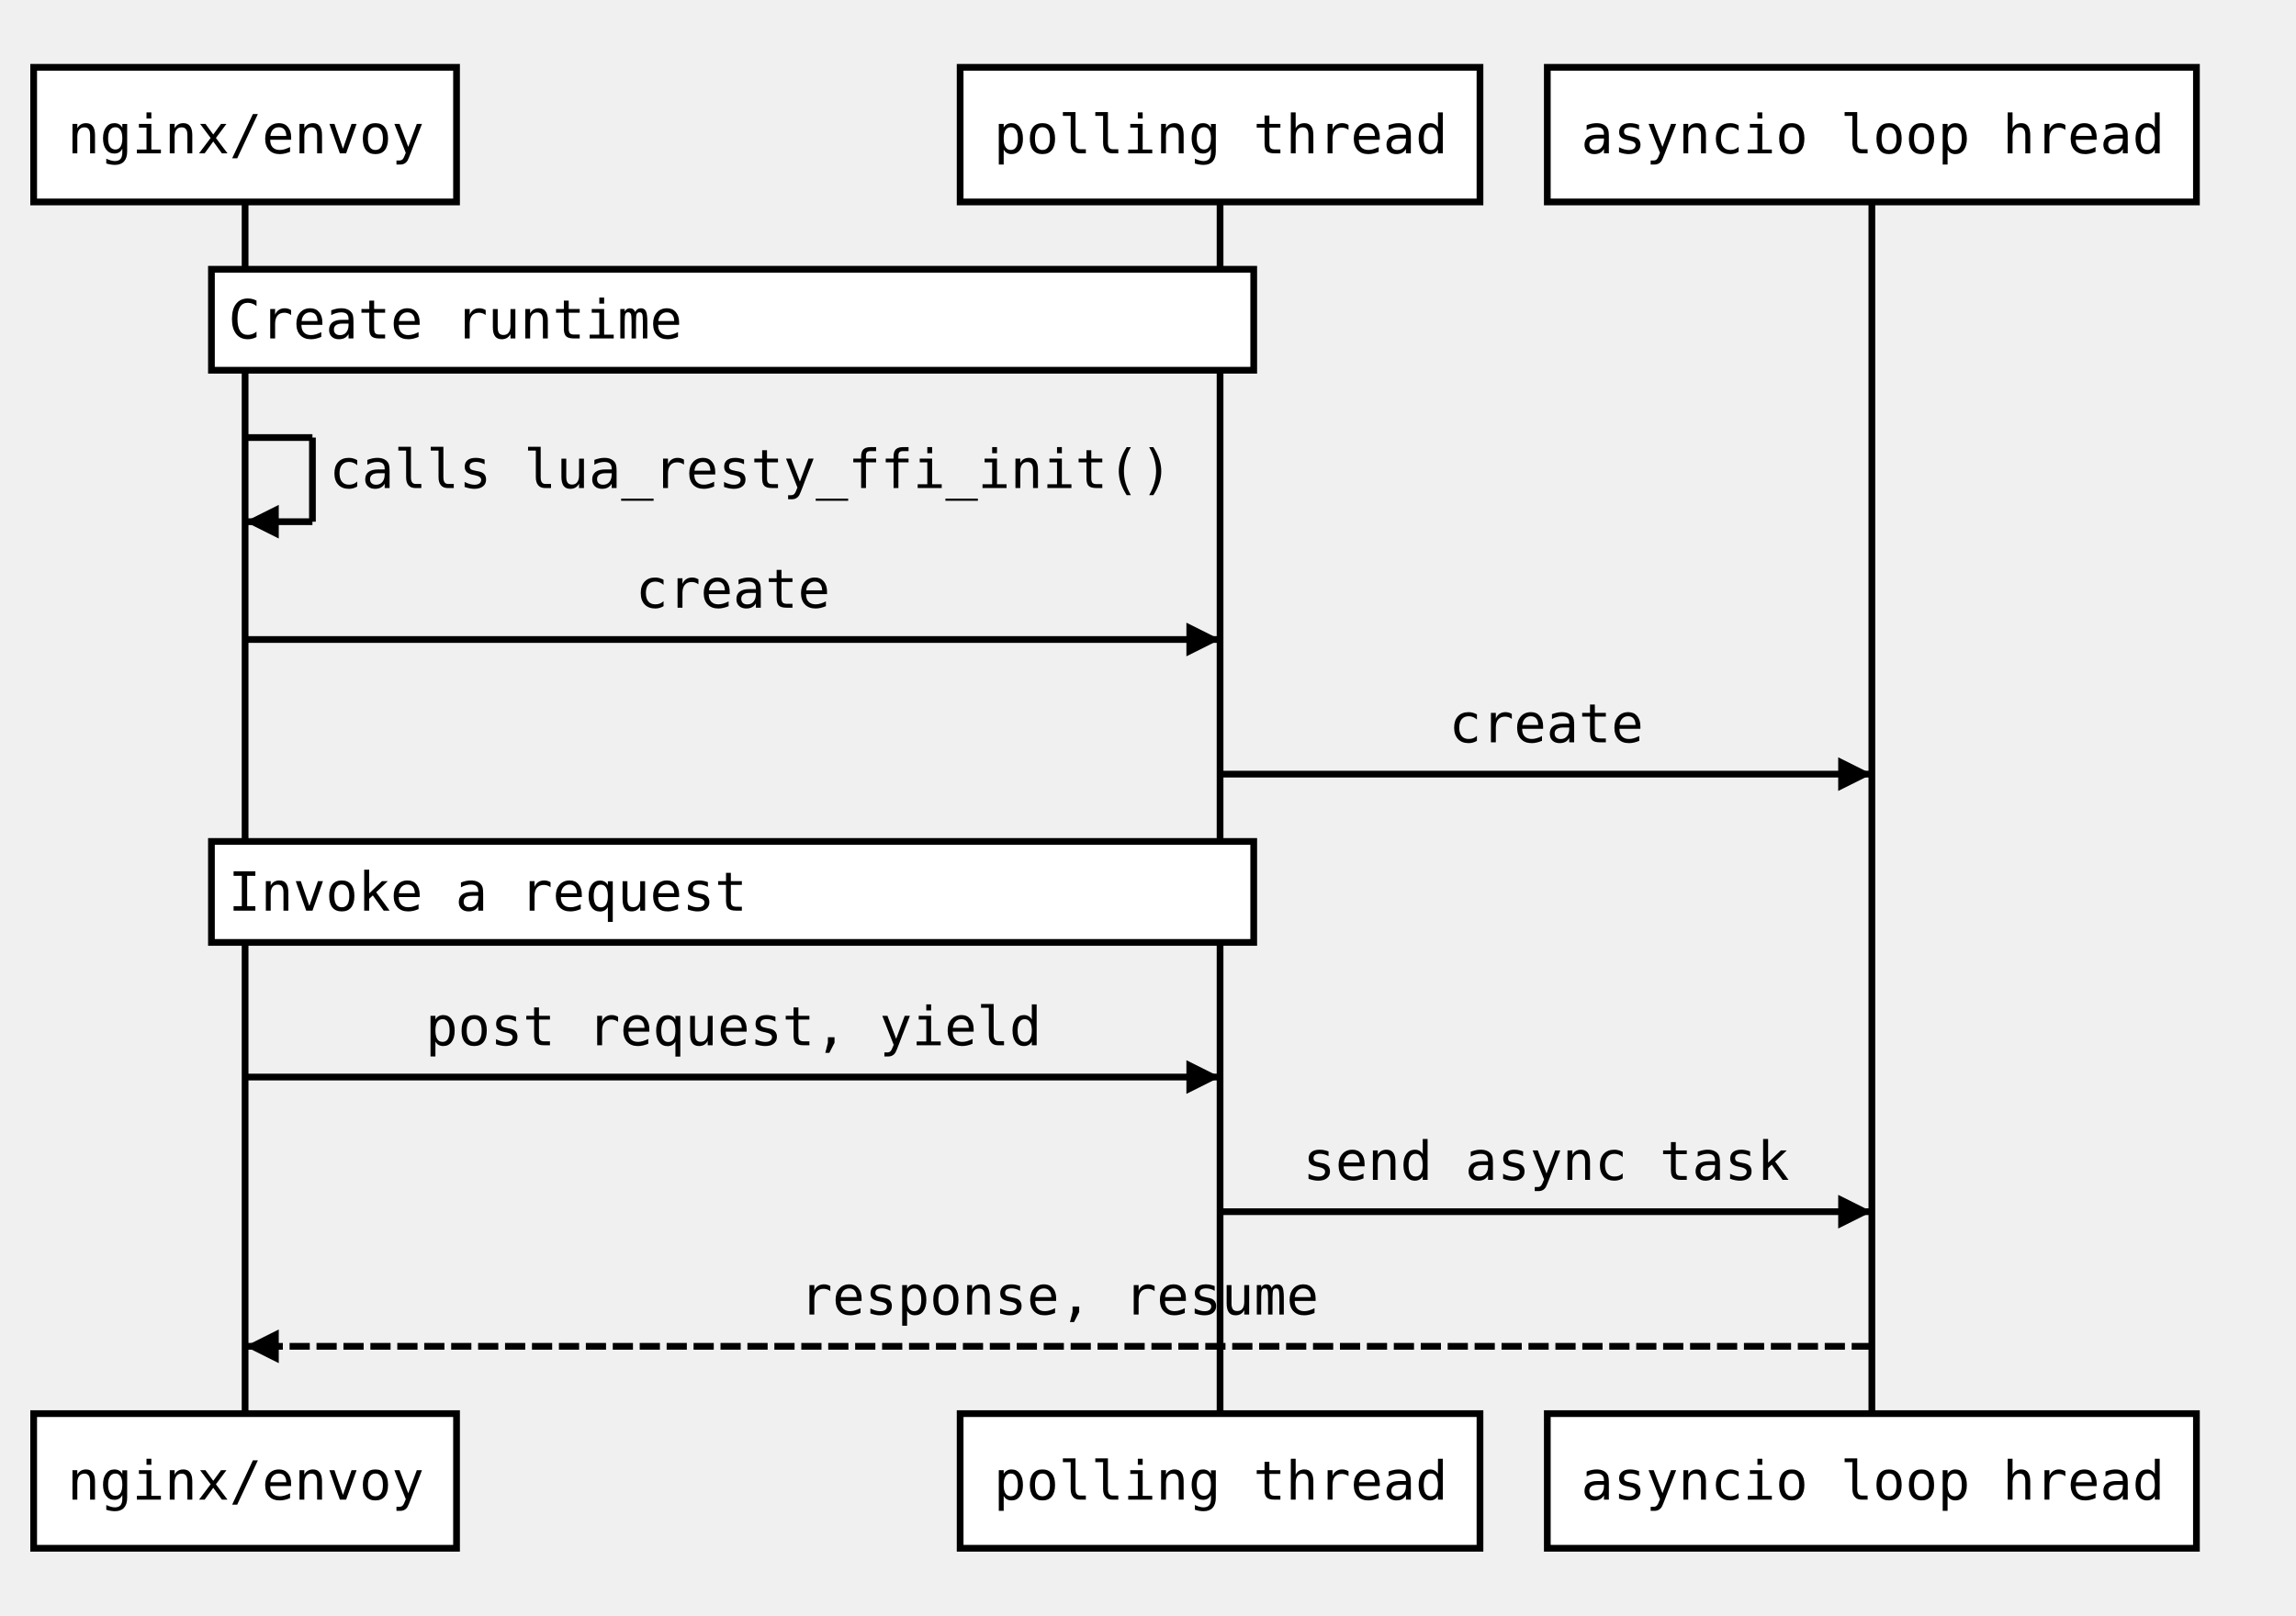
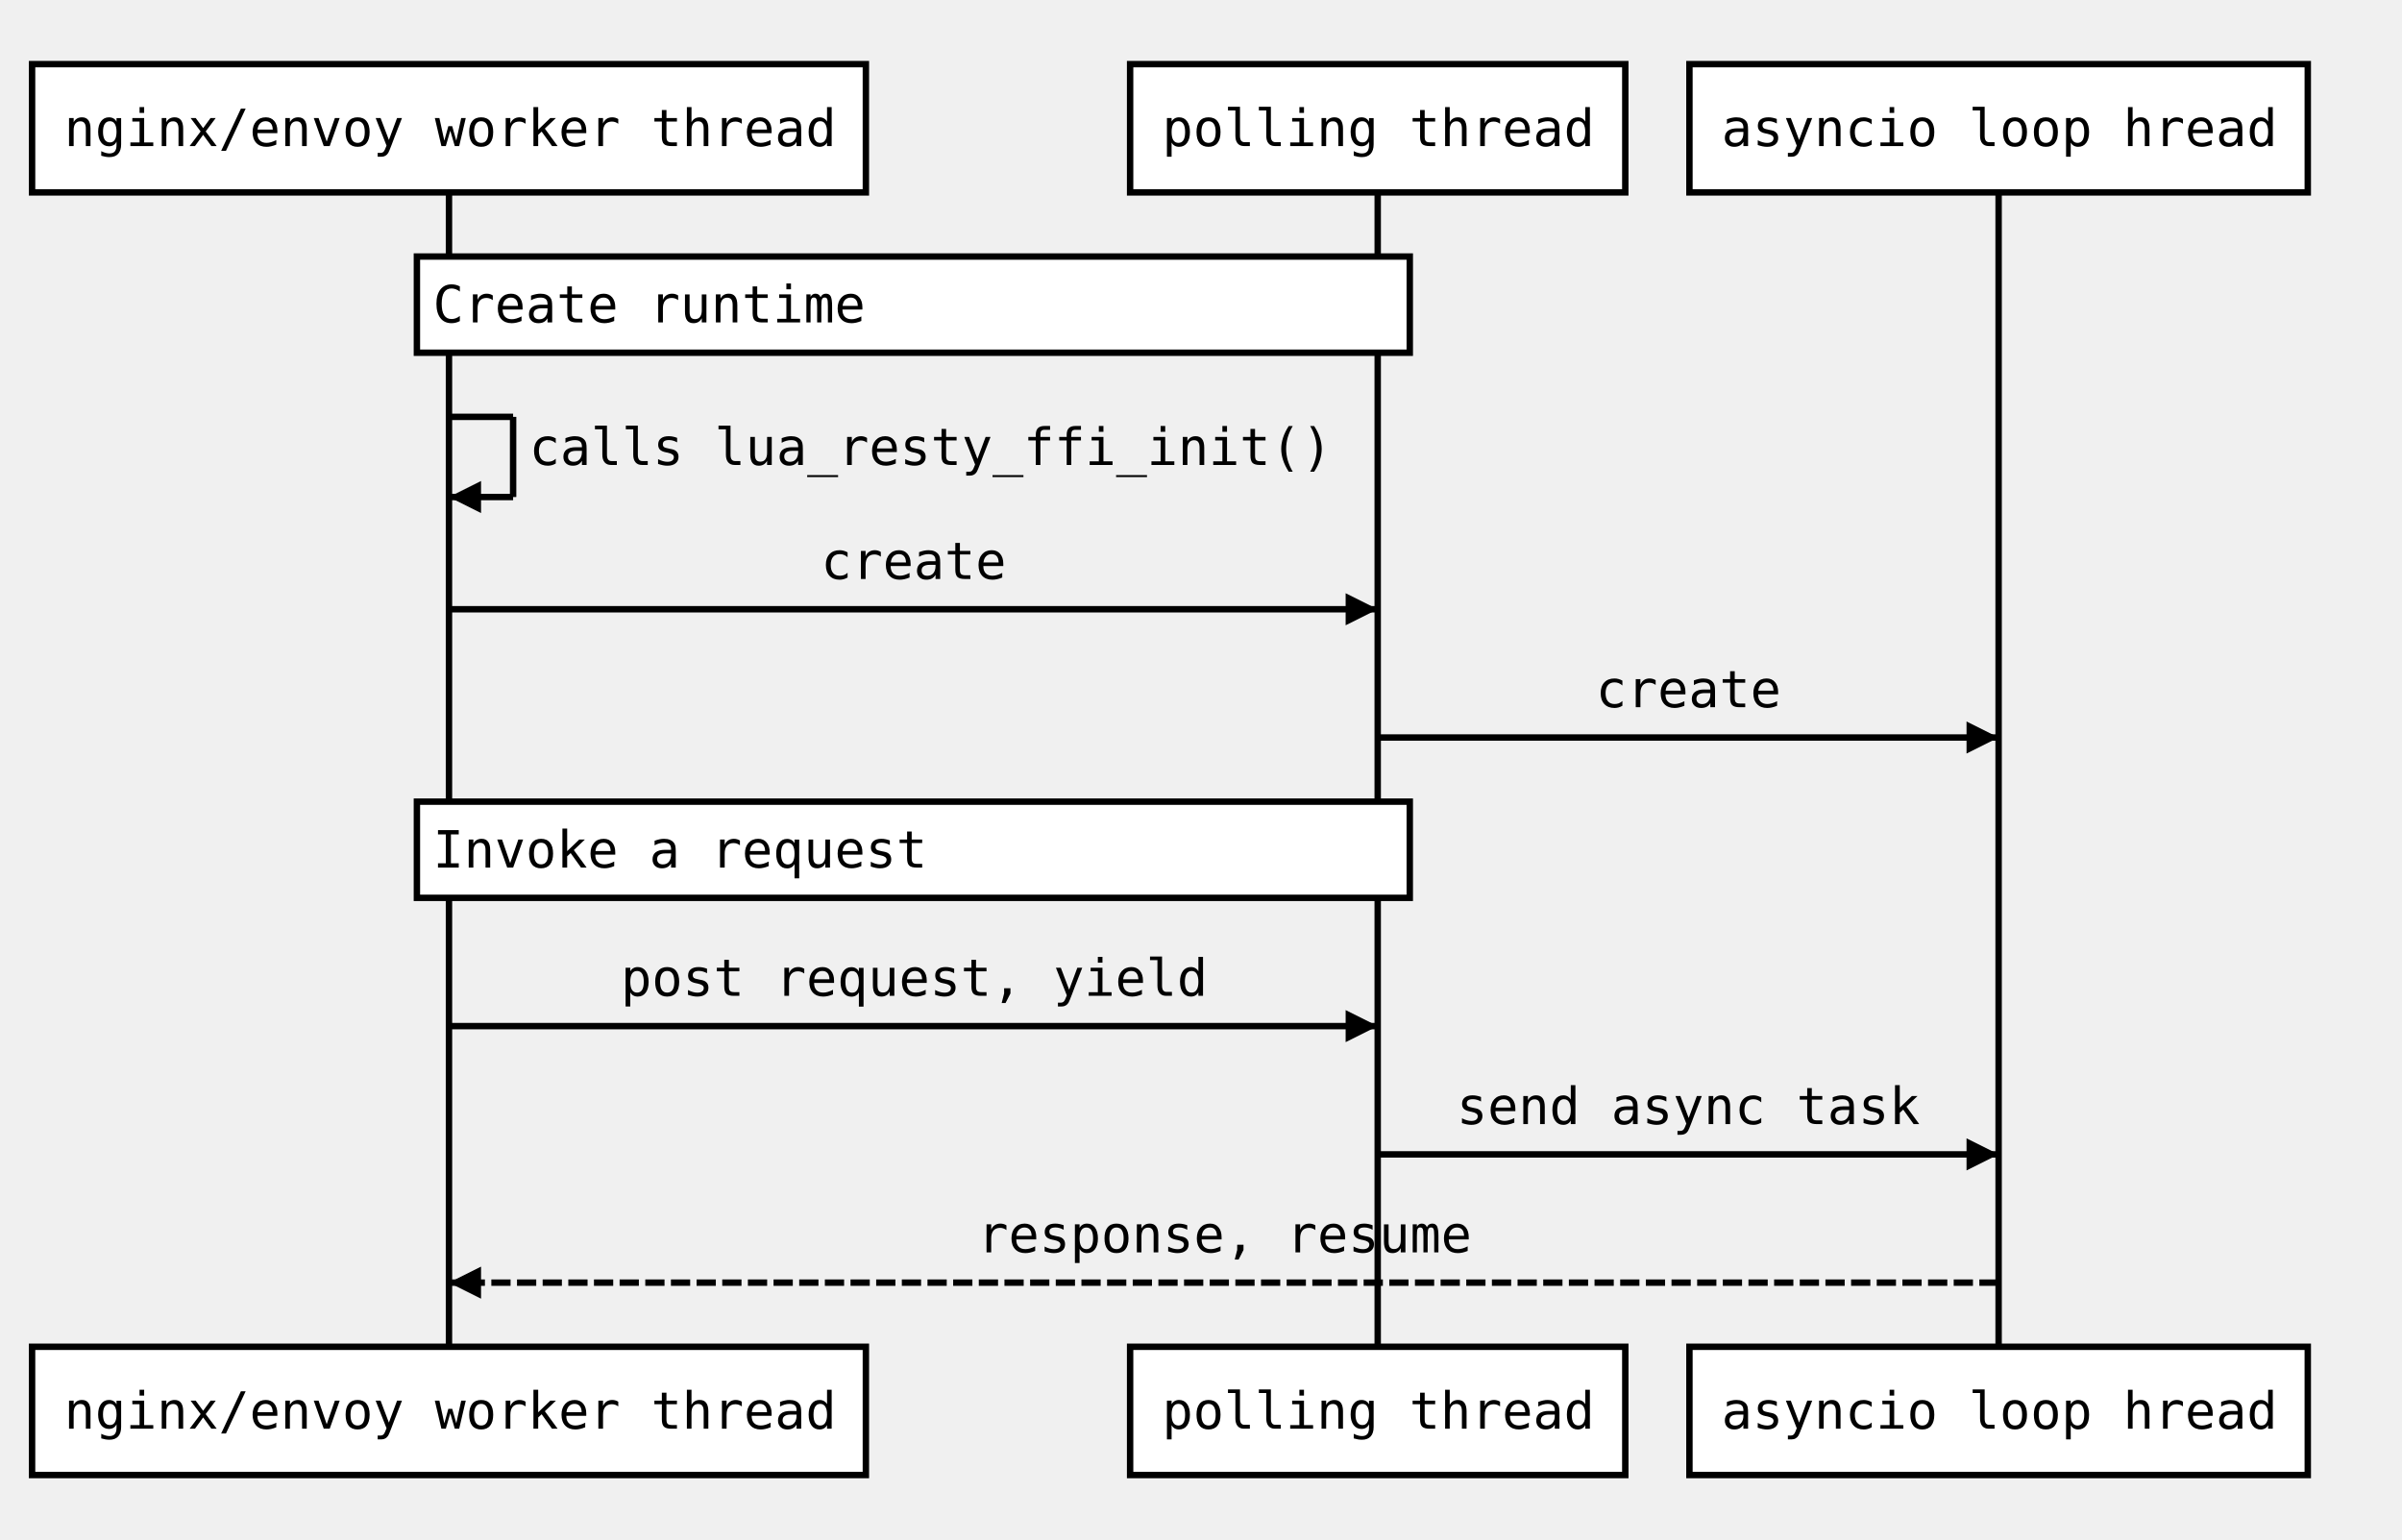
- <svg xmlns="http://www.w3.org/2000/svg" width="682" height="480">
-   <source>Note over nginx/envoy,polling thread: Create runtime
- nginx/envoy -&gt; nginx/envoy: calls lua_resty_ffi_init()
- nginx/envoy -&gt; polling thread: create
+ <svg xmlns="http://www.w3.org/2000/svg" width="749" height="480">
+   <source>Note over nginx/envoy worker thread,polling thread: Create runtime
+ nginx/envoy worker thread -&gt; nginx/envoy worker thread: calls lua_resty_ffi_init()
+ nginx/envoy worker thread -&gt; polling thread: create
polling thread -&gt; asyncio loop hread: create
- Note over nginx/envoy,polling thread: Invoke a request
- nginx/envoy -&gt; polling thread: post request, yield
+ Note over nginx/envoy worker thread,polling thread: Invoke a request
+ nginx/envoy worker thread -&gt; polling thread: post request, yield
polling thread -&gt; asyncio loop hread: send async task
- asyncio loop hread --&gt; nginx/envoy: response, resume
- </source>
+ asyncio loop hread --&gt; nginx/envoy worker thread: response, resume</source>
  <defs>
    <marker viewBox="0 0 5 5" markerWidth="5" markerHeight="5" orient="auto" refX="5" refY="2.5" id="markerArrowBlock">
      <path d="M 0 0 L 5 2.5 L 0 5 z" />
    </marker>
    <marker viewBox="0 0 9.6 16" markerWidth="4" markerHeight="16" orient="auto" refX="9.6" refY="8" id="markerArrowOpen">
      <path d="M 9.6,8 1.92,16 0,13.7 5.76,8 0,2.286 1.92,0 9.6,8 z" />
    </marker>
  </defs>
  <g class="title" />
  <g class="actor">
-     <rect x="10" y="20" width="125.608" height="40" stroke="#000000" fill="#ffffff" style="stroke-width: 2;" />
+     <rect x="10" y="20" width="260" height="40" stroke="#000000" fill="#ffffff" style="stroke-width: 2;" />
    <text x="20" y="45.556" style="font-size: 16px; font-family: &quot;Andale Mono&quot;, monospace;">
-       <tspan x="20">nginx/envoy</tspan>
+       <tspan x="20">nginx/envoy worker thread</tspan>
    </text>
  </g>
  <g class="actor">
-     <rect x="10" y="420" width="125.608" height="40" stroke="#000000" fill="#ffffff" style="stroke-width: 2;" />
+     <rect x="10" y="420" width="260" height="40" stroke="#000000" fill="#ffffff" style="stroke-width: 2;" />
    <text x="20" y="445.556" style="font-size: 16px; font-family: &quot;Andale Mono&quot;, monospace;">
-       <tspan x="20">nginx/envoy</tspan>
+       <tspan x="20">nginx/envoy worker thread</tspan>
    </text>
  </g>
-   <line x1="72.804" x2="72.804" y1="60" y2="420" stroke="#000000" fill="none" style="stroke-width: 2;" />
+   <line x1="140" x2="140" y1="60" y2="420" stroke="#000000" fill="none" style="stroke-width: 2;" />
  <g class="actor">
-     <rect x="285.2" y="20" width="154.41" height="40" stroke="#000000" fill="#ffffff" style="stroke-width: 2;" />
-     <text x="295.2" y="45.556" style="font-size: 16px; font-family: &quot;Andale Mono&quot;, monospace;">
-       <tspan x="295.2">polling thread</tspan>
+     <rect x="352.396" y="20" width="154.41" height="40" stroke="#000000" fill="#ffffff" style="stroke-width: 2;" />
+     <text x="362.396" y="45.556" style="font-size: 16px; font-family: &quot;Andale Mono&quot;, monospace;">
+       <tspan x="362.396">polling thread</tspan>
    </text>
  </g>
  <g class="actor">
-     <rect x="285.2" y="420" width="154.41" height="40" stroke="#000000" fill="#ffffff" style="stroke-width: 2;" />
-     <text x="295.2" y="445.556" style="font-size: 16px; font-family: &quot;Andale Mono&quot;, monospace;">
-       <tspan x="295.2">polling thread</tspan>
+     <rect x="352.396" y="420" width="154.41" height="40" stroke="#000000" fill="#ffffff" style="stroke-width: 2;" />
+     <text x="362.396" y="445.556" style="font-size: 16px; font-family: &quot;Andale Mono&quot;, monospace;">
+       <tspan x="362.396">polling thread</tspan>
    </text>
  </g>
-   <line x1="362.405" x2="362.405" y1="60" y2="420" stroke="#000000" fill="none" style="stroke-width: 2;" />
+   <line x1="429.601" x2="429.601" y1="60" y2="420" stroke="#000000" fill="none" style="stroke-width: 2;" />
  <g class="actor">
-     <rect x="459.609" y="20" width="192.813" height="40" stroke="#000000" fill="#ffffff" style="stroke-width: 2;" />
-     <text x="469.609" y="45.556" style="font-size: 16px; font-family: &quot;Andale Mono&quot;, monospace;">
-       <tspan x="469.609">asyncio loop hread</tspan>
+     <rect x="526.806" y="20" width="192.813" height="40" stroke="#000000" fill="#ffffff" style="stroke-width: 2;" />
+     <text x="536.806" y="45.556" style="font-size: 16px; font-family: &quot;Andale Mono&quot;, monospace;">
+       <tspan x="536.806">asyncio loop hread</tspan>
    </text>
  </g>
  <g class="actor">
-     <rect x="459.609" y="420" width="192.813" height="40" stroke="#000000" fill="#ffffff" style="stroke-width: 2;" />
-     <text x="469.609" y="445.556" style="font-size: 16px; font-family: &quot;Andale Mono&quot;, monospace;">
-       <tspan x="469.609">asyncio loop hread</tspan>
+     <rect x="526.806" y="420" width="192.813" height="40" stroke="#000000" fill="#ffffff" style="stroke-width: 2;" />
+     <text x="536.806" y="445.556" style="font-size: 16px; font-family: &quot;Andale Mono&quot;, monospace;">
+       <tspan x="536.806">asyncio loop hread</tspan>
    </text>
  </g>
-   <line x1="556.016" x2="556.016" y1="60" y2="420" stroke="#000000" fill="none" style="stroke-width: 2;" />
+   <line x1="623.212" x2="623.212" y1="60" y2="420" stroke="#000000" fill="none" style="stroke-width: 2;" />
  <g class="note">
-     <rect x="62.804" y="80" width="309.601" height="30" stroke="#000000" fill="#ffffff" style="stroke-width: 2;" />
-     <text x="67.804" y="100.556" style="font-size: 16px; font-family: &quot;Andale Mono&quot;, monospace;">
-       <tspan x="67.804">Create runtime</tspan>
+     <rect x="130" y="80" width="309.601" height="30" stroke="#000000" fill="#ffffff" style="stroke-width: 2;" />
+     <text x="135" y="100.556" style="font-size: 16px; font-family: &quot;Andale Mono&quot;, monospace;">
+       <tspan x="135">Create runtime</tspan>
    </text>
  </g>
  <g class="signal">
-     <text x="97.804" y="145" style="font-size: 16px; font-family: &quot;Andale Mono&quot;, monospace;">
-       <tspan x="97.804">calls lua_resty_ffi_init()</tspan>
+     <text x="165" y="145" style="font-size: 16px; font-family: &quot;Andale Mono&quot;, monospace;">
+       <tspan x="165">calls lua_resty_ffi_init()</tspan>
    </text>
-     <line x1="72.804" x2="92.804" y1="130" y2="130" stroke="#000000" fill="none" style="stroke-width: 2;" />
-     <line x1="92.804" x2="92.804" y1="130" y2="155" stroke="#000000" fill="none" style="stroke-width: 2;" />
-     <line x1="92.804" x2="72.804" y1="155" y2="155" stroke="#000000" fill="none" style="stroke-width: 2; marker-end: url(&quot;#markerArrowBlock&quot;);" />
+     <line x1="140" x2="160" y1="130" y2="130" stroke="#000000" fill="none" style="stroke-width: 2;" />
+     <line x1="160" x2="160" y1="130" y2="155" stroke="#000000" fill="none" style="stroke-width: 2;" />
+     <line x1="160" x2="140" y1="155" y2="155" stroke="#000000" fill="none" style="stroke-width: 2; marker-end: url(&quot;#markerArrowBlock&quot;);" />
  </g>
  <g class="signal">
-     <text x="188.802" y="180.556" style="font-size: 16px; font-family: &quot;Andale Mono&quot;, monospace;">
-       <tspan x="188.802">create</tspan>
+     <text x="255.998" y="180.556" style="font-size: 16px; font-family: &quot;Andale Mono&quot;, monospace;">
+       <tspan x="255.998">create</tspan>
    </text>
-     <line x1="72.804" x2="362.405" y1="190" y2="190" stroke="#000000" fill="none" style="stroke-width: 2; marker-end: url(&quot;#markerArrowBlock&quot;);" />
+     <line x1="140" x2="429.601" y1="190" y2="190" stroke="#000000" fill="none" style="stroke-width: 2; marker-end: url(&quot;#markerArrowBlock&quot;);" />
  </g>
  <g class="signal">
-     <text x="430.408" y="220.556" style="font-size: 16px; font-family: &quot;Andale Mono&quot;, monospace;">
-       <tspan x="430.408">create</tspan>
+     <text x="497.604" y="220.556" style="font-size: 16px; font-family: &quot;Andale Mono&quot;, monospace;">
+       <tspan x="497.604">create</tspan>
    </text>
-     <line x1="362.405" x2="556.016" y1="230" y2="230" stroke="#000000" fill="none" style="stroke-width: 2; marker-end: url(&quot;#markerArrowBlock&quot;);" />
+     <line x1="429.601" x2="623.212" y1="230" y2="230" stroke="#000000" fill="none" style="stroke-width: 2; marker-end: url(&quot;#markerArrowBlock&quot;);" />
  </g>
  <g class="note">
-     <rect x="62.804" y="250" width="309.601" height="30" stroke="#000000" fill="#ffffff" style="stroke-width: 2;" />
-     <text x="67.804" y="270.556" style="font-size: 16px; font-family: &quot;Andale Mono&quot;, monospace;">
-       <tspan x="67.804">Invoke a request</tspan>
+     <rect x="130" y="250" width="309.601" height="30" stroke="#000000" fill="#ffffff" style="stroke-width: 2;" />
+     <text x="135" y="270.556" style="font-size: 16px; font-family: &quot;Andale Mono&quot;, monospace;">
+       <tspan x="135">Invoke a request</tspan>
    </text>
  </g>
  <g class="signal">
-     <text x="126.398" y="310.556" style="font-size: 16px; font-family: &quot;Andale Mono&quot;, monospace;">
-       <tspan x="126.398">post request, yield</tspan>
+     <text x="193.594" y="310.556" style="font-size: 16px; font-family: &quot;Andale Mono&quot;, monospace;">
+       <tspan x="193.594">post request, yield</tspan>
    </text>
-     <line x1="72.804" x2="362.405" y1="320" y2="320" stroke="#000000" fill="none" style="stroke-width: 2; marker-end: url(&quot;#markerArrowBlock&quot;);" />
+     <line x1="140" x2="429.601" y1="320" y2="320" stroke="#000000" fill="none" style="stroke-width: 2; marker-end: url(&quot;#markerArrowBlock&quot;);" />
  </g>
  <g class="signal">
-     <text x="387.01" y="350.556" style="font-size: 16px; font-family: &quot;Andale Mono&quot;, monospace;">
-       <tspan x="387.01">send async task</tspan>
+     <text x="454.206" y="350.556" style="font-size: 16px; font-family: &quot;Andale Mono&quot;, monospace;">
+       <tspan x="454.206">send async task</tspan>
    </text>
-     <line x1="362.405" x2="556.016" y1="360" y2="360" stroke="#000000" fill="none" style="stroke-width: 2; marker-end: url(&quot;#markerArrowBlock&quot;);" />
+     <line x1="429.601" x2="623.212" y1="360" y2="360" stroke="#000000" fill="none" style="stroke-width: 2; marker-end: url(&quot;#markerArrowBlock&quot;);" />
  </g>
  <g class="signal">
-     <text x="237.604" y="390.556" style="font-size: 16px; font-family: &quot;Andale Mono&quot;, monospace;">
-       <tspan x="237.604">response, resume</tspan>
+     <text x="304.8" y="390.556" style="font-size: 16px; font-family: &quot;Andale Mono&quot;, monospace;">
+       <tspan x="304.8">response, resume</tspan>
    </text>
-     <line x1="556.016" x2="72.804" y1="400" y2="400" stroke="#000000" fill="none" style="stroke-width: 2; stroke-dasharray: 6, 2; marker-end: url(&quot;#markerArrowBlock&quot;);" />
+     <line x1="623.212" x2="140" y1="400" y2="400" stroke="#000000" fill="none" style="stroke-width: 2; stroke-dasharray: 6, 2; marker-end: url(&quot;#markerArrowBlock&quot;);" />
  </g>
</svg>
